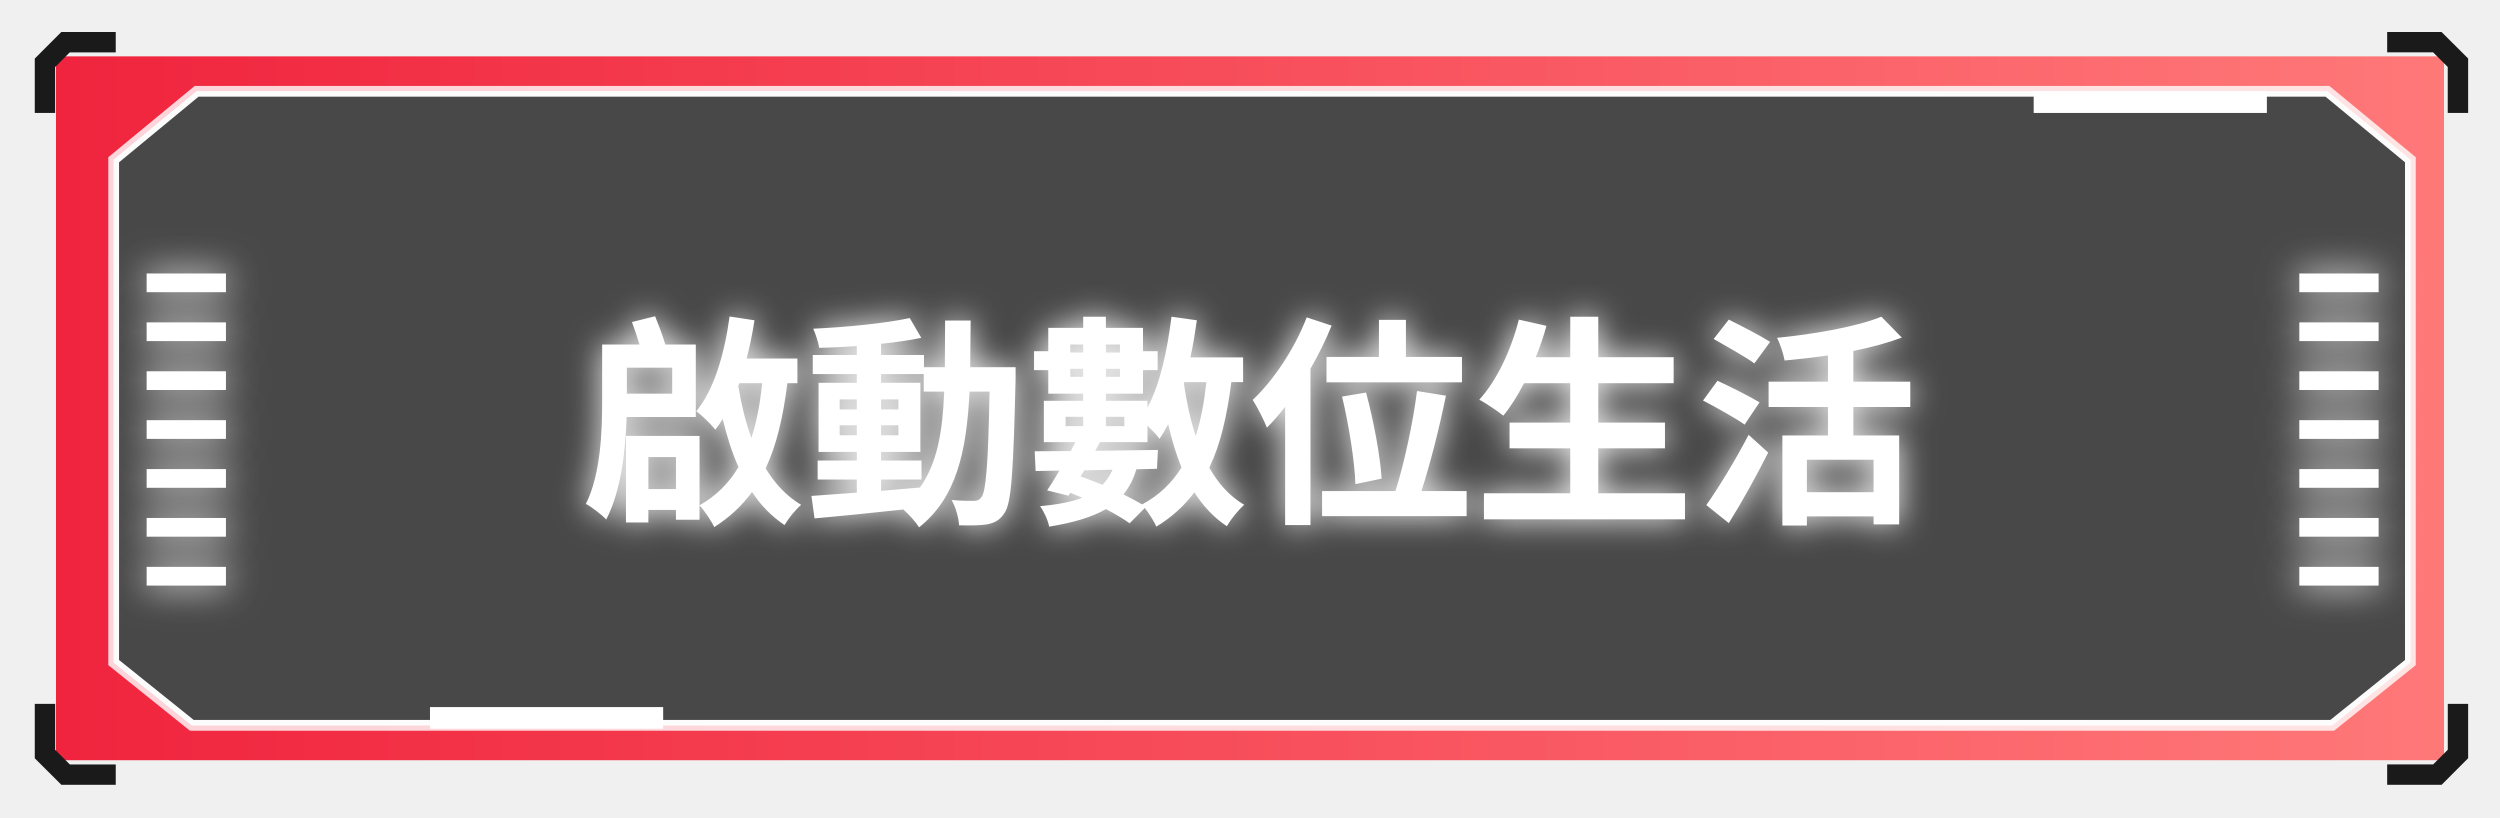
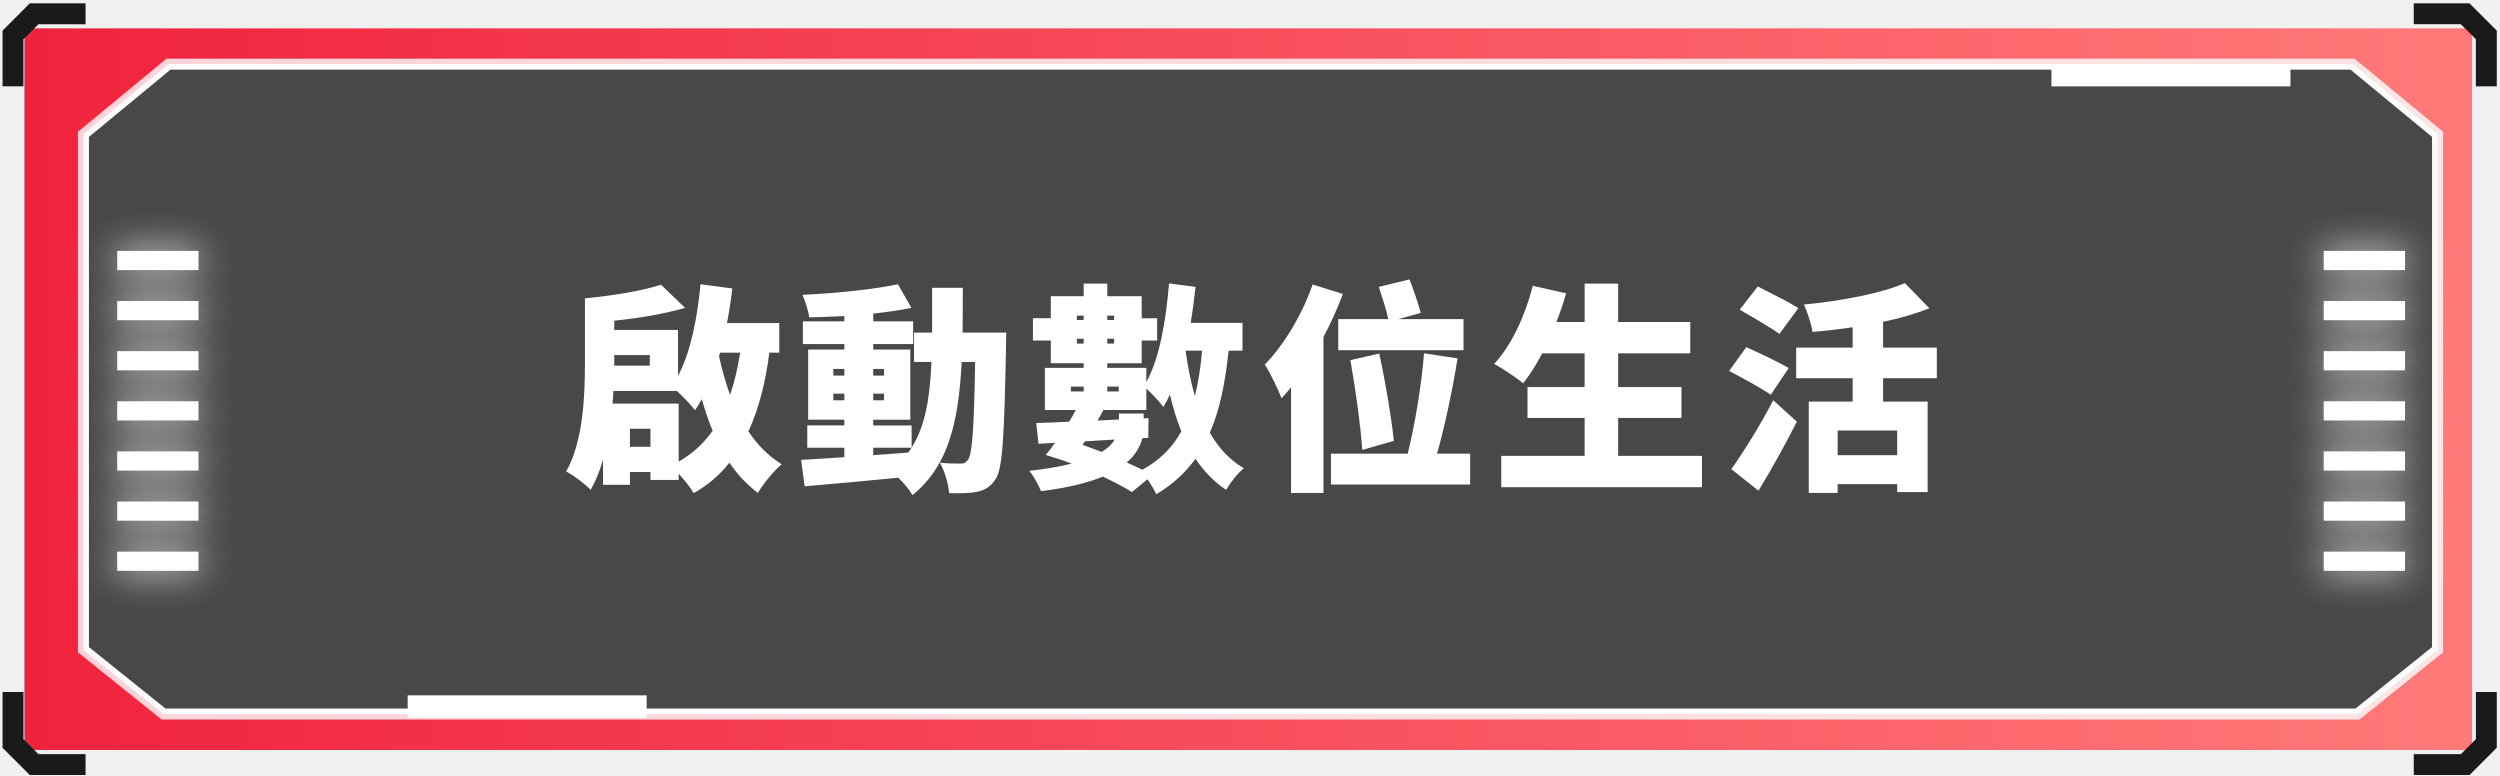
- <svg xmlns="http://www.w3.org/2000/svg" xmlns:xlink="http://www.w3.org/1999/xlink" width="697" height="228" viewBox="0 0 697 228">
+ <svg xmlns="http://www.w3.org/2000/svg" xmlns:xlink="http://www.w3.org/1999/xlink" width="680" height="211" viewBox="0 0 680 211">
  <defs>
+     <path id="prefix__a" d="M657.015 169.722l-21.789 17.499H38.48l-21.789-17.499V29.541l23.126-19.086h594.072l23.126 19.086v140.181zM.599 197.012h665.814V.664H.599v196.348z" />
+     <path id="prefix__e" d="M632.051 73.464L654.159 73.464 654.159 68.246 632.051 68.246z" />
+     <path id="prefix__g" d="M632.051 87.097L654.159 87.097 654.159 81.879 632.051 81.879z" />
+     <path id="prefix__i" d="M632.051 100.73L654.159 100.73 654.159 95.512 632.051 95.512z" />
+     <path id="prefix__k" d="M632.051 114.363L654.159 114.363 654.159 109.145 632.051 109.145z" />
+     <path id="prefix__m" d="M632.051 127.996L654.159 127.996 654.159 122.778 632.051 122.778z" />
+     <path id="prefix__o" d="M31.883 73.464L53.99 73.464 53.99 68.246 31.883 68.246z" />
+     <path id="prefix__q" d="M31.883 87.097L53.99 87.097 53.99 81.879 31.883 81.879z" />
+     <path id="prefix__s" d="M31.883 100.73L53.99 100.73 53.99 95.512 31.883 95.512z" />
+     <path id="prefix__u" d="M31.883 114.363L53.99 114.363 53.99 109.145 31.883 109.145z" />
+     <path id="prefix__w" d="M31.883 127.996L53.99 127.996 53.99 122.778 31.883 122.778z" />
+     <path id="prefix__y" d="M632.051 141.629L654.159 141.629 654.159 136.411 632.051 136.411z" />
+     <path id="prefix__A" d="M632.051 155.262L654.159 155.262 654.159 150.044 632.051 150.044z" />
+     <path id="prefix__C" d="M31.883 141.629L53.99 141.629 53.99 136.411 31.883 136.411z" />
+     <path id="prefix__E" d="M31.883 155.262L53.99 155.262 53.99 150.044 31.883 150.044z" />
+     <path id="prefix__F" d="M0 58.677L372.837 58.677 372.837 0 0 0z" />
    <filter id="prefix__d" width="249.3%" height="732.4%" x="-74.6%" y="-316.2%" filterUnits="objectBoundingBox">
      <feMorphology in="SourceAlpha" operator="dilate" radius=".5" result="shadowSpreadOuter1" />
      <feOffset in="shadowSpreadOuter1" result="shadowOffsetOuter1" />
      <feGaussianBlur in="shadowOffsetOuter1" result="shadowBlurOuter1" stdDeviation="5" />
      <feColorMatrix in="shadowBlurOuter1" values="0 0 0 0 1 0 0 0 0 1 0 0 0 0 1 0 0 0 0.789 0" />
    </filter>
    <filter id="prefix__f" width="249.3%" height="732.4%" x="-74.6%" y="-316.2%" filterUnits="objectBoundingBox">
      <feMorphology in="SourceAlpha" operator="dilate" radius=".5" result="shadowSpreadOuter1" />
      <feOffset in="shadowSpreadOuter1" result="shadowOffsetOuter1" />
      <feGaussianBlur in="shadowOffsetOuter1" result="shadowBlurOuter1" stdDeviation="5" />
      <feColorMatrix in="shadowBlurOuter1" values="0 0 0 0 1 0 0 0 0 1 0 0 0 0 1 0 0 0 0.789 0" />
    </filter>
    <filter id="prefix__h" width="249.3%" height="732.4%" x="-74.6%" y="-316.2%" filterUnits="objectBoundingBox">
      <feMorphology in="SourceAlpha" operator="dilate" radius=".5" result="shadowSpreadOuter1" />
      <feOffset in="shadowSpreadOuter1" result="shadowOffsetOuter1" />
      <feGaussianBlur in="shadowOffsetOuter1" result="shadowBlurOuter1" stdDeviation="5" />
      <feColorMatrix in="shadowBlurOuter1" values="0 0 0 0 1 0 0 0 0 1 0 0 0 0 1 0 0 0 0.789 0" />
    </filter>
    <filter id="prefix__j" width="249.3%" height="732.4%" x="-74.6%" y="-316.2%" filterUnits="objectBoundingBox">
      <feMorphology in="SourceAlpha" operator="dilate" radius=".5" result="shadowSpreadOuter1" />
      <feOffset in="shadowSpreadOuter1" result="shadowOffsetOuter1" />
      <feGaussianBlur in="shadowOffsetOuter1" result="shadowBlurOuter1" stdDeviation="5" />
      <feColorMatrix in="shadowBlurOuter1" values="0 0 0 0 1 0 0 0 0 1 0 0 0 0 1 0 0 0 0.789 0" />
    </filter>
    <filter id="prefix__l" width="249.3%" height="732.4%" x="-74.6%" y="-316.2%" filterUnits="objectBoundingBox">
      <feMorphology in="SourceAlpha" operator="dilate" radius=".5" result="shadowSpreadOuter1" />
      <feOffset in="shadowSpreadOuter1" result="shadowOffsetOuter1" />
      <feGaussianBlur in="shadowOffsetOuter1" result="shadowBlurOuter1" stdDeviation="5" />
      <feColorMatrix in="shadowBlurOuter1" values="0 0 0 0 1 0 0 0 0 1 0 0 0 0 1 0 0 0 0.789 0" />
    </filter>
    <filter id="prefix__n" width="249.3%" height="732.4%" x="-74.6%" y="-316.2%" filterUnits="objectBoundingBox">
      <feMorphology in="SourceAlpha" operator="dilate" radius=".5" result="shadowSpreadOuter1" />
      <feOffset in="shadowSpreadOuter1" result="shadowOffsetOuter1" />
      <feGaussianBlur in="shadowOffsetOuter1" result="shadowBlurOuter1" stdDeviation="5" />
      <feColorMatrix in="shadowBlurOuter1" values="0 0 0 0 1 0 0 0 0 1 0 0 0 0 1 0 0 0 0.789 0" />
    </filter>
    <filter id="prefix__p" width="249.3%" height="732.4%" x="-74.6%" y="-316.2%" filterUnits="objectBoundingBox">
      <feMorphology in="SourceAlpha" operator="dilate" radius=".5" result="shadowSpreadOuter1" />
      <feOffset in="shadowSpreadOuter1" result="shadowOffsetOuter1" />
      <feGaussianBlur in="shadowOffsetOuter1" result="shadowBlurOuter1" stdDeviation="5" />
      <feColorMatrix in="shadowBlurOuter1" values="0 0 0 0 1 0 0 0 0 1 0 0 0 0 1 0 0 0 0.789 0" />
    </filter>
    <filter id="prefix__r" width="249.3%" height="732.4%" x="-74.6%" y="-316.2%" filterUnits="objectBoundingBox">
      <feMorphology in="SourceAlpha" operator="dilate" radius=".5" result="shadowSpreadOuter1" />
      <feOffset in="shadowSpreadOuter1" result="shadowOffsetOuter1" />
      <feGaussianBlur in="shadowOffsetOuter1" result="shadowBlurOuter1" stdDeviation="5" />
      <feColorMatrix in="shadowBlurOuter1" values="0 0 0 0 1 0 0 0 0 1 0 0 0 0 1 0 0 0 0.789 0" />
    </filter>
    <filter id="prefix__t" width="249.3%" height="732.4%" x="-74.6%" y="-316.2%" filterUnits="objectBoundingBox">
      <feMorphology in="SourceAlpha" operator="dilate" radius=".5" result="shadowSpreadOuter1" />
      <feOffset in="shadowSpreadOuter1" result="shadowOffsetOuter1" />
      <feGaussianBlur in="shadowOffsetOuter1" result="shadowBlurOuter1" stdDeviation="5" />
      <feColorMatrix in="shadowBlurOuter1" values="0 0 0 0 1 0 0 0 0 1 0 0 0 0 1 0 0 0 0.789 0" />
    </filter>
    <filter id="prefix__v" width="249.3%" height="732.4%" x="-74.6%" y="-316.2%" filterUnits="objectBoundingBox">
      <feMorphology in="SourceAlpha" operator="dilate" radius=".5" result="shadowSpreadOuter1" />
      <feOffset in="shadowSpreadOuter1" result="shadowOffsetOuter1" />
      <feGaussianBlur in="shadowOffsetOuter1" result="shadowBlurOuter1" stdDeviation="5" />
      <feColorMatrix in="shadowBlurOuter1" values="0 0 0 0 1 0 0 0 0 1 0 0 0 0 1 0 0 0 0.789 0" />
    </filter>
    <filter id="prefix__x" width="249.3%" height="732.4%" x="-74.6%" y="-316.2%" filterUnits="objectBoundingBox">
      <feMorphology in="SourceAlpha" operator="dilate" radius=".5" result="shadowSpreadOuter1" />
      <feOffset in="shadowSpreadOuter1" result="shadowOffsetOuter1" />
      <feGaussianBlur in="shadowOffsetOuter1" result="shadowBlurOuter1" stdDeviation="5" />
      <feColorMatrix in="shadowBlurOuter1" values="0 0 0 0 1 0 0 0 0 1 0 0 0 0 1 0 0 0 0.789 0" />
    </filter>
    <filter id="prefix__z" width="249.3%" height="732.4%" x="-74.6%" y="-316.2%" filterUnits="objectBoundingBox">
      <feMorphology in="SourceAlpha" operator="dilate" radius=".5" result="shadowSpreadOuter1" />
      <feOffset in="shadowSpreadOuter1" result="shadowOffsetOuter1" />
      <feGaussianBlur in="shadowOffsetOuter1" result="shadowBlurOuter1" stdDeviation="5" />
      <feColorMatrix in="shadowBlurOuter1" values="0 0 0 0 1 0 0 0 0 1 0 0 0 0 1 0 0 0 0.789 0" />
    </filter>
    <filter id="prefix__B" width="249.3%" height="732.4%" x="-74.6%" y="-316.2%" filterUnits="objectBoundingBox">
      <feMorphology in="SourceAlpha" operator="dilate" radius=".5" result="shadowSpreadOuter1" />
      <feOffset in="shadowSpreadOuter1" result="shadowOffsetOuter1" />
      <feGaussianBlur in="shadowOffsetOuter1" result="shadowBlurOuter1" stdDeviation="5" />
      <feColorMatrix in="shadowBlurOuter1" values="0 0 0 0 1 0 0 0 0 1 0 0 0 0 1 0 0 0 0.789 0" />
    </filter>
    <filter id="prefix__D" width="249.3%" height="732.4%" x="-74.6%" y="-316.2%" filterUnits="objectBoundingBox">
      <feMorphology in="SourceAlpha" operator="dilate" radius=".5" result="shadowSpreadOuter1" />
      <feOffset in="shadowSpreadOuter1" result="shadowOffsetOuter1" />
      <feGaussianBlur in="shadowOffsetOuter1" result="shadowBlurOuter1" stdDeviation="5" />
      <feColorMatrix in="shadowBlurOuter1" values="0 0 0 0 1 0 0 0 0 1 0 0 0 0 1 0 0 0 0.789 0" />
    </filter>
-     <filter id="prefix__F" width="107.2%" height="129.3%" x="-3.6%" y="-14.7%" filterUnits="objectBoundingBox">
-       <feOffset in="SourceAlpha" result="shadowOffsetOuter1" />
-       <feGaussianBlur in="shadowOffsetOuter1" result="shadowBlurOuter1" stdDeviation="4.5" />
-       <feColorMatrix in="shadowBlurOuter1" values="0 0 0 0 1 0 0 0 0 1 0 0 0 0 1 0 0 0 0.959 0" />
-     </filter>
-     <path id="prefix__a" d="M657.015 169.722l-21.789 17.499H38.48l-21.789-17.499V29.541l23.126-19.086h594.072l23.126 19.086v140.181zM.599 197.012h665.814V.664H.599v196.348z" />
-     <path id="prefix__e" d="M632.051 73.464L654.159 73.464 654.159 68.246 632.051 68.246z" />
-     <path id="prefix__g" d="M632.051 87.097L654.159 87.097 654.159 81.879 632.051 81.879z" />
-     <path id="prefix__i" d="M632.051 100.73L654.159 100.73 654.159 95.512 632.051 95.512z" />
-     <path id="prefix__k" d="M632.051 114.363L654.159 114.363 654.159 109.145 632.051 109.145z" />
-     <path id="prefix__m" d="M632.051 127.996L654.159 127.996 654.159 122.778 632.051 122.778z" />
-     <path id="prefix__o" d="M31.883 73.464L53.99 73.464 53.99 68.246 31.883 68.246z" />
-     <path id="prefix__q" d="M31.883 87.097L53.99 87.097 53.99 81.879 31.883 81.879z" />
-     <path id="prefix__s" d="M31.883 100.73L53.99 100.73 53.99 95.512 31.883 95.512z" />
-     <path id="prefix__u" d="M31.883 114.363L53.99 114.363 53.99 109.145 31.883 109.145z" />
-     <path id="prefix__w" d="M31.883 127.996L53.99 127.996 53.99 122.778 31.883 122.778z" />
-     <path id="prefix__y" d="M632.051 141.629L654.159 141.629 654.159 136.411 632.051 136.411z" />
-     <path id="prefix__A" d="M632.051 155.262L654.159 155.262 654.159 150.044 632.051 150.044z" />
-     <path id="prefix__C" d="M31.883 141.629L53.99 141.629 53.99 136.411 31.883 136.411z" />
-     <path id="prefix__E" d="M31.883 155.262L53.99 155.262 53.99 150.044 31.883 150.044z" />
    <linearGradient id="prefix__b" x1="0%" x2="100%" y1="50%" y2="50%">
      <stop offset="0%" stop-color="#F0233D" />
      <stop offset="100%" stop-color="#FF7979" />
    </linearGradient>
-     <text id="prefix__G" fill="#FFF" font-family="NotoSansTC-Bold, Noto Sans TC" font-size="62" font-weight="bold" letter-spacing=".066">
-       <tspan x="153.301" y="133">啟動數位生活</tspan>
-     </text>
  </defs>
  <g fill="none" fill-rule="evenodd">
-     <g transform="translate(9 8) translate(6 7)">
+     <g transform="translate(6 7)">
      <mask id="prefix__c" fill="#fff">
        <use xlink:href="#prefix__a" />
      </mask>
      <path fill="url(#prefix__b)" d="M657.015 169.722l-21.789 17.499H38.48l-21.789-17.499V29.541l23.126-19.086h594.072l23.126 19.086v140.181zM.599 197.012h665.814V.664H.599v196.348z" mask="url(#prefix__c)" />
    </g>
-     <path fill="#1A1A1A" d="M679.12 11.688L679.12 8.315 671.703.914 668.444.914 656.545.914 656.545 6.59 669.348 6.59 673.431 10.665 673.431 23.489 679.12 23.489zM668.347 210.807L671.72 210.807 679.12 203.39 679.12 200.131 679.12 188.232 673.444 188.232 673.444 201.035 669.369 205.118 656.545 205.118 656.545 210.807zM.695 200.034L.695 203.407 8.112 210.807 11.371 210.807 23.27 210.807 23.27 205.131 10.467 205.131 6.384 201.056 6.384 188.232.695 188.232zM11.468.914L8.096.914.695 8.331.695 11.59.695 23.489 6.372 23.489 6.372 10.686 10.446 6.603 23.27 6.603 23.27.914z" transform="translate(9 8)" />
+     <path fill="#1A1A1A" d="M679.12 11.688L679.12 8.315 671.703.914 668.444.914 656.545.914 656.545 6.59 669.348 6.59 673.431 10.665 673.431 23.489 679.12 23.489zM668.347 210.807L671.72 210.807 679.12 203.39 679.12 200.131 679.12 188.232 673.444 188.232 673.444 201.035 669.369 205.118 656.545 205.118 656.545 210.807zM.695 200.034L.695 203.407 8.112 210.807 11.371 210.807 23.27 210.807 23.27 205.131 10.467 205.131 6.384 201.056 6.384 188.232.695 188.232zM11.468.914L8.096.914.695 8.331.695 11.59.695 23.489 6.372 23.489 6.372 10.686 10.446 6.603 23.27 6.603 23.27.914z" />
    <g opacity=".8">
-       <path fill="#000" d="M617.889 0.455L333.489 0.455 23.817 0.455 0.691 19.54 0.691 159.722 22.48 177.221 333.489 177.221 619.226 177.221 641.015 159.722 641.015 19.54z" opacity=".872" transform="translate(9 8) translate(22 17)" />
-       <path stroke="#FFF" stroke-width="3" d="M617.889 0.455L333.489 0.455 23.817 0.455 0.691 19.54 0.691 159.722 22.48 177.221 333.489 177.221 619.226 177.221 641.015 159.722 641.015 19.54z" transform="translate(9 8) translate(22 17)" />
+       <path fill="#000" d="M617.889 0.455L333.489 0.455 23.817 0.455 0.691 19.54 0.691 159.722 22.48 177.221 333.489 177.221 619.226 177.221 641.015 159.722 641.015 19.54z" opacity=".872" transform="translate(22 17)" />
+       <path stroke="#FFF" stroke-width="3" d="M617.889 0.455L333.489 0.455 23.817 0.455 0.691 19.54 0.691 159.722 22.48 177.221 333.489 177.221 619.226 177.221 641.015 159.722 641.015 19.54z" transform="translate(22 17)" />
    </g>
-     <g fill-rule="nonzero" transform="translate(9 8)">
+     <g fill-rule="nonzero">
      <use fill="#000" filter="url(#prefix__d)" xlink:href="#prefix__e" />
      <use fill="#FFF" xlink:href="#prefix__e" />
    </g>
-     <g fill-rule="nonzero" transform="translate(9 8)">
+     <g fill-rule="nonzero">
      <use fill="#000" filter="url(#prefix__f)" xlink:href="#prefix__g" />
      <use fill="#FFF" xlink:href="#prefix__g" />
    </g>
-     <g fill-rule="nonzero" transform="translate(9 8)">
+     <g fill-rule="nonzero">
      <use fill="#000" filter="url(#prefix__h)" xlink:href="#prefix__i" />
      <use fill="#FFF" xlink:href="#prefix__i" />
    </g>
-     <g fill-rule="nonzero" transform="translate(9 8)">
+     <g fill-rule="nonzero">
      <use fill="#000" filter="url(#prefix__j)" xlink:href="#prefix__k" />
      <use fill="#FFF" xlink:href="#prefix__k" />
    </g>
-     <g fill-rule="nonzero" transform="translate(9 8)">
+     <g fill-rule="nonzero">
      <use fill="#000" filter="url(#prefix__l)" xlink:href="#prefix__m" />
      <use fill="#FFF" xlink:href="#prefix__m" />
    </g>
-     <g fill-rule="nonzero" transform="translate(9 8)">
+     <g fill-rule="nonzero">
      <use fill="#000" filter="url(#prefix__n)" xlink:href="#prefix__o" />
      <use fill="#FFF" xlink:href="#prefix__o" />
    </g>
-     <g fill-rule="nonzero" transform="translate(9 8)">
+     <g fill-rule="nonzero">
      <use fill="#000" filter="url(#prefix__p)" xlink:href="#prefix__q" />
      <use fill="#FFF" xlink:href="#prefix__q" />
    </g>
-     <g fill-rule="nonzero" transform="translate(9 8)">
+     <g fill-rule="nonzero">
      <use fill="#000" filter="url(#prefix__r)" xlink:href="#prefix__s" />
      <use fill="#FFF" xlink:href="#prefix__s" />
    </g>
-     <g fill-rule="nonzero" transform="translate(9 8)">
+     <g fill-rule="nonzero">
      <use fill="#000" filter="url(#prefix__t)" xlink:href="#prefix__u" />
      <use fill="#FFF" xlink:href="#prefix__u" />
    </g>
-     <g fill-rule="nonzero" transform="translate(9 8)">
+     <g fill-rule="nonzero">
      <use fill="#000" filter="url(#prefix__v)" xlink:href="#prefix__w" />
      <use fill="#FFF" xlink:href="#prefix__w" />
    </g>
-     <g fill-rule="nonzero" transform="translate(9 8)">
+     <g fill-rule="nonzero">
      <use fill="#000" filter="url(#prefix__x)" xlink:href="#prefix__y" />
      <use fill="#FFF" xlink:href="#prefix__y" />
    </g>
-     <g fill-rule="nonzero" transform="translate(9 8)">
+     <g fill-rule="nonzero">
      <use fill="#000" filter="url(#prefix__z)" xlink:href="#prefix__A" />
      <use fill="#FFF" xlink:href="#prefix__A" />
    </g>
-     <g fill-rule="nonzero" transform="translate(9 8)">
+     <g fill-rule="nonzero">
      <use fill="#000" filter="url(#prefix__B)" xlink:href="#prefix__C" />
      <use fill="#FFF" xlink:href="#prefix__C" />
    </g>
-     <g fill-rule="nonzero" transform="translate(9 8)">
+     <g fill-rule="nonzero">
      <use fill="#000" filter="url(#prefix__D)" xlink:href="#prefix__E" />
      <use fill="#FFF" xlink:href="#prefix__E" />
    </g>
-     <path fill="#FFF" d="M557.993 23.489L623.005 23.489 623.005 17.454 557.993 17.454zM110.881 195.169L175.893 195.169 175.893 189.134 110.881 189.134z" transform="translate(9 8)" />
-     <g fill="#FFF" transform="translate(9 8)">
-       <use filter="url(#prefix__F)" xlink:href="#prefix__G" />
-       <use xlink:href="#prefix__G" />
+     <path fill="#FFF" d="M557.993 23.489L623.005 23.489 623.005 17.454 557.993 17.454zM110.881 195.169L175.893 195.169 175.893 189.134 110.881 189.134z" />
+     <g transform="translate(154 76)">
+       <path fill="#FFF" d="M41.878 19.919l-.3.96c.78 3.66 1.8 7.199 3 10.56 1.2-3.541 2.1-7.38 2.76-11.52h-5.46zM17.34 45.538h5.58v-4.92h-5.58v4.92zm-4.26-24.959v2.88h9.66v-2.88h-9.66zM30.6 49.558c3.78-2.16 6.84-4.98 9.24-8.4-1.14-2.7-2.1-5.58-2.94-8.58-.6 1.08-1.2 2.04-1.86 3-.96-1.32-3.12-3.599-4.92-5.22h-17.28c-.06 1.14-.12 2.281-.24 3.42h18v15.78zm24.658-29.639c-1.02 7.979-2.819 15.239-5.699 21.419 2.46 3.66 5.46 6.72 9.06 8.939-2.1 1.741-5.04 5.34-6.48 7.8-3-2.279-5.58-5.04-7.74-8.22-2.64 3.361-5.88 6.121-9.72 8.281-.9-1.561-2.46-3.54-4.08-5.281v1.68H22.92v-2.159h-5.58v3.479h-7.32v-6.839c-.84 3-1.98 5.819-3.36 8.219-1.38-1.5-4.86-4.139-6.659-4.979 4.74-8.46 5.1-20.999 5.1-29.819V5.159c7.44-.719 15.6-2.04 20.698-3.719l6.54 6.299c-5.76 1.68-12.719 2.821-19.259 3.48v2.52h17.34v12.48c3.42-6.361 5.22-15.48 6.12-24.9l8.64 1.141c-.362 3.18-.84 6.359-1.44 9.419h14.218v8.04h-2.7zM83.519 47.817l9.54-.72c.3-.42.6-.84.899-1.32H83.519v2.04zm0-14.939h2.94v-1.8h-2.94v1.8zm0-6.72h2.94v-1.8h-2.94v1.8zm-10.859 6.72h3v-1.8h-3v1.8zm0-6.72h3v-1.8h-3v1.8zm47.038-11.699s-.06 2.7-.06 3.72c-.48 24.298-.9 33.298-2.82 36.118-1.5 2.28-3 3-5.1 3.48-1.92.42-4.68.42-7.56.36-.18-2.4-1.14-5.94-2.52-8.28 2.4.24 4.44.24 5.64.24.9 0 1.44-.24 2.04-1.08 1.14-1.559 1.62-8.579 1.92-26.579h-3.66c-.84 16.2-3.54 28.26-13.379 36.238-.781-1.38-2.34-3.239-3.84-4.739-9.12.9-18.48 1.74-25.499 2.34l-.96-7.2c3.3-.18 7.32-.42 11.76-.72v-2.58H65.58v-6.06h10.08v-1.559h-9.84V19.08h9.84v-1.5H64.38V11.4h11.28V9.96c-3.241.18-6.48.3-9.54.36-.24-1.74-1.08-4.44-1.86-6.12 8.999-.42 19.139-1.44 25.979-2.88l3.66 6.42c-3.12.66-6.66 1.14-10.38 1.56v2.1h10.859v6.18H83.519v1.5h10.08v19.08h-10.08v1.558h10.439v6.06c3.781-5.999 4.98-13.679 5.4-23.339h-4.739V14.46h4.92V2.28h8.339c0 4.26 0 8.34-.06 12.18h11.88zM168.478 19.379c.6 4.38 1.44 8.52 2.52 12.359.96-3.72 1.56-7.86 1.98-12.36h-4.5zm-21.299 11.1h3.12v-1.32h-3.12v1.32zm0-13.02h1.86v-1.32h-1.86v1.32zm0-6.42h1.86v-1.2h-1.86v1.2zm9.54 32.159c-.54 2.16-1.8 4.499-4.26 6.6 1.5.66 2.94 1.319 4.26 1.979 4.739-2.58 8.159-6.06 10.619-10.44-1.26-3.06-2.28-6.42-3.12-10.02-.54 1.202-1.139 2.34-1.8 3.362-.899-1.261-3.06-3.601-4.619-4.981v5.82h-11.7c-.48.96-1.02 1.92-1.56 2.88l5.82-.3v-1.62h6.72v1.32l1.319-.06-.06 5.34-1.619.12zm-16.26 1.8c1.68.6 3.48 1.26 5.22 1.92 1.74-1.08 2.88-2.22 3.54-3.36l-8.1.48-.66.96zm-1.56-27.54h1.86v-1.32h-1.86v1.32zm0-6.42h1.86v-1.2h-1.86v1.2zm-1.62 19.44h3.48v-1.32h-3.48v1.32zm42.899-11.1c-.9 8.76-2.4 16.14-5.1 22.32 2.34 4.079 5.339 7.379 9.239 9.66-1.619 1.32-3.779 4.019-4.799 5.879-3.36-2.22-6.12-5.1-8.34-8.46-2.76 3.84-6.24 7.02-10.679 9.66-.42-1.02-1.38-2.64-2.4-4.08l-4.2 3.48c-2.1-1.32-4.86-2.76-7.92-4.2-4.08 1.68-9.54 3.06-16.859 3.96-.54-1.62-1.98-4.08-3.12-5.52 4.68-.54 8.459-1.2 11.52-1.98-2.4-.9-4.8-1.68-7.08-2.34.84-.96 1.68-2.1 2.519-3.3l-4.499.24-.6-5.64c2.58-.06 5.639-.18 8.939-.36.66-1.02 1.261-2.098 1.801-3.178h-8.4v-11.46h10.559v-1.26h-8.939v-6.18h-4.86v-6.06h4.86v-6h8.939V1.14h6.42v3.42h9.36v6h4.2v6.06h-4.2v6.18h-9.36v1.26h10.62v3.899c3.599-6.6 5.339-16.62 6.179-26.88l7.2.962c-.36 3.3-.78 6.6-1.32 9.779h14.099v7.56h-3.779zM216.539 46.378c-.42-6.24-1.8-16.5-3.24-24.419l7.86-1.8c1.68 7.68 3.36 17.699 3.96 23.759l-8.58 2.46zm7.08-35.579c-.54-2.52-1.68-6.06-2.58-8.759l8.34-2.04c1.139 2.88 2.4 6.6 3.059 9.119l-6.06 1.68h17.7v8.46h-34.08v-8.46h13.62zm22.259 36.599v8.4h-37.86v-8.4h20.88c1.92-7.68 3.78-18.719 4.44-27.299l9.12 1.38c-1.44 8.939-3.54 18.719-5.58 25.919h9zM211.26 3.96c-1.441 3.899-3.241 7.859-5.281 11.699v42.418h-8.82V29.339c-.84 1.079-1.74 2.1-2.58 2.999-.78-2.159-3.12-7.02-4.56-9.179 5.16-5.22 10.14-13.5 13.02-21.779l8.22 2.58zM308.938 47.998v8.52h-54.599v-8.52h22.68v-10.32h-15.54v-8.4h15.54V20.1H265.5c-1.68 3.12-3.42 5.94-5.22 8.16-1.74-1.5-5.64-4.08-7.86-5.28 4.62-4.92 8.46-13.14 10.5-21.24l9.06 2.04c-.72 2.64-1.62 5.22-2.64 7.8h7.68V1.14h9.12v10.44h19.618v8.52H286.14v9.178h17.219v8.4h-17.22v10.32h22.8z" />
+       <mask id="prefix__G" fill="#fff">
+         <use xlink:href="#prefix__F" />
+       </mask>
+       <path fill="#FFF" d="M345.839 47.818h16.199v-6.72h-16.199v6.72zm12.359-20.94v6.36h12.12v24.599h-8.28v-2.16h-16.199v2.4h-7.86V33.239h11.939v-6.36h-15.359v-8.34h15.359v-5.52c-3.659.54-7.379.96-10.919 1.26-.3-2.1-1.44-5.52-2.34-7.44 10.08-.96 20.819-3 27.479-5.82l6.66 6.84c-3.84 1.5-8.1 2.76-12.6 3.66v7.02h14.639v8.34h-14.639zM330 14.82c-2.34-1.741-7.5-4.621-10.8-6.6l4.92-6.3c3.179 1.619 8.459 4.26 11.039 5.88L330 14.82zm-13.08 36.778c3.18-4.441 7.74-11.7 11.399-18.72l6.42 5.82c-3.18 6.3-6.78 12.78-10.44 18.78l-7.379-5.88zm10.74-20.22c-2.46-1.74-7.8-4.62-11.34-6.48l4.68-6.48c3.299 1.5 8.819 4.08 11.519 5.7l-4.859 7.26z" mask="url(#prefix__G)" />
    </g>
  </g>
</svg>
